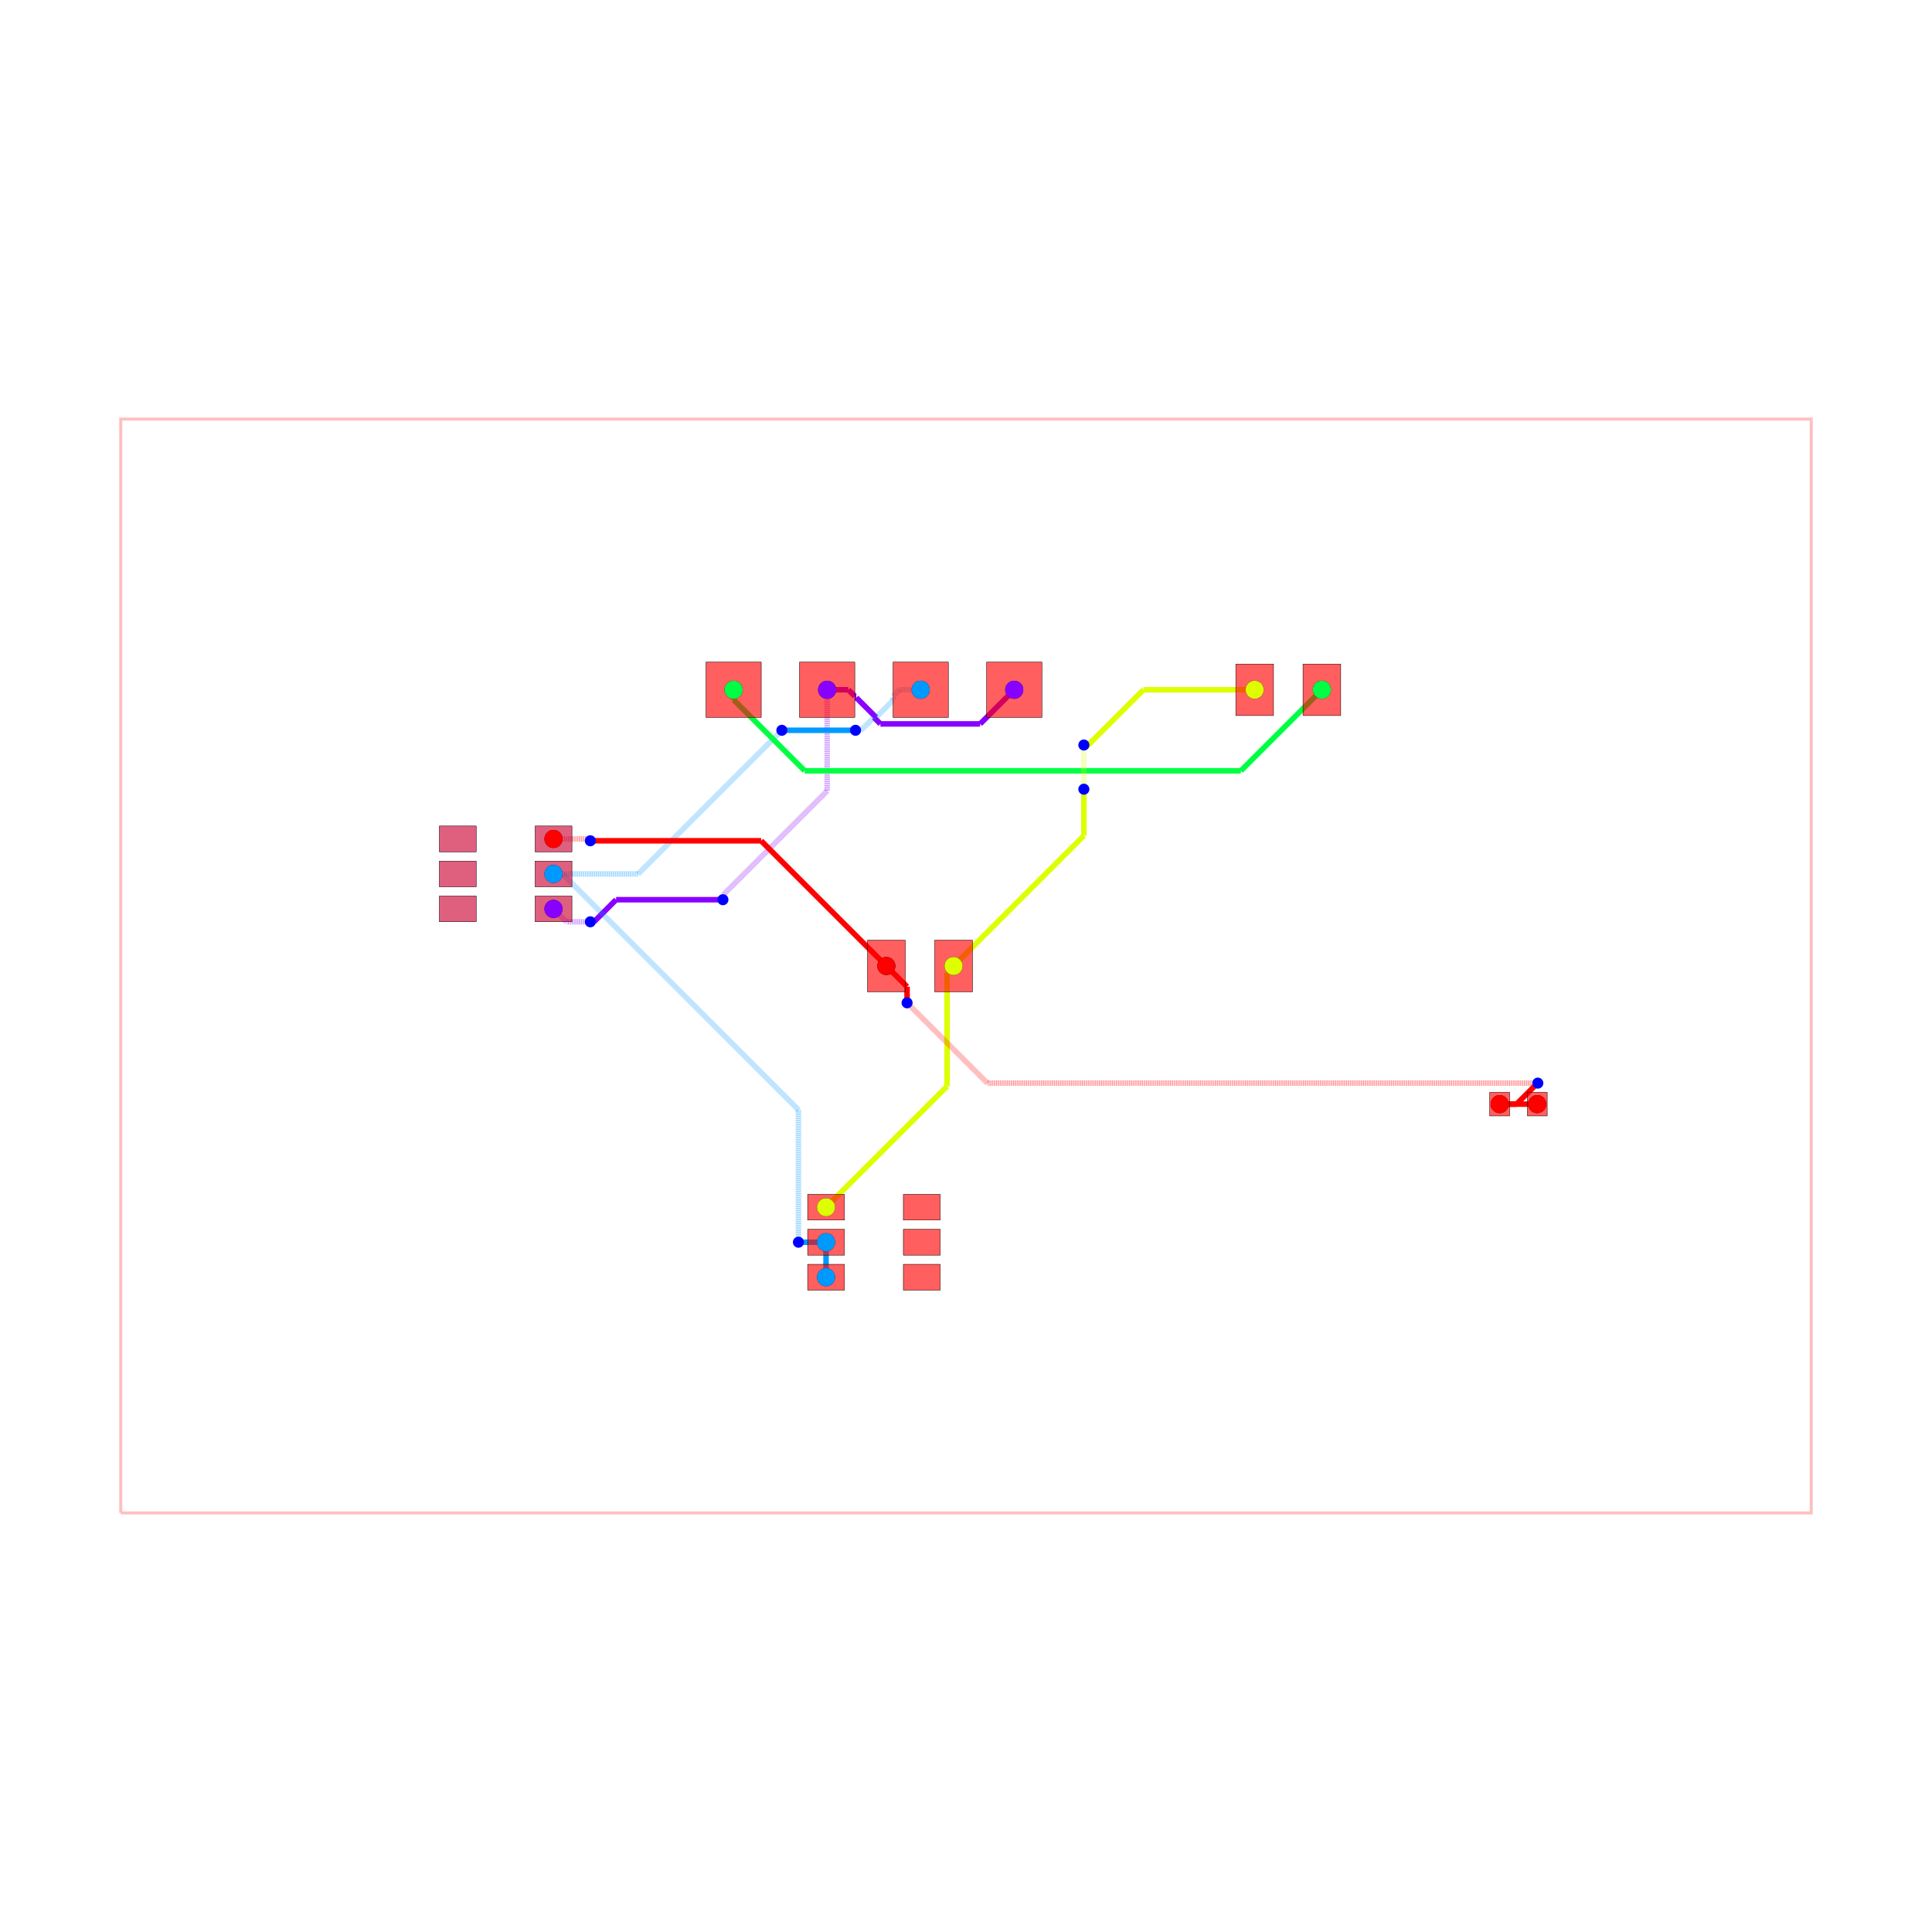
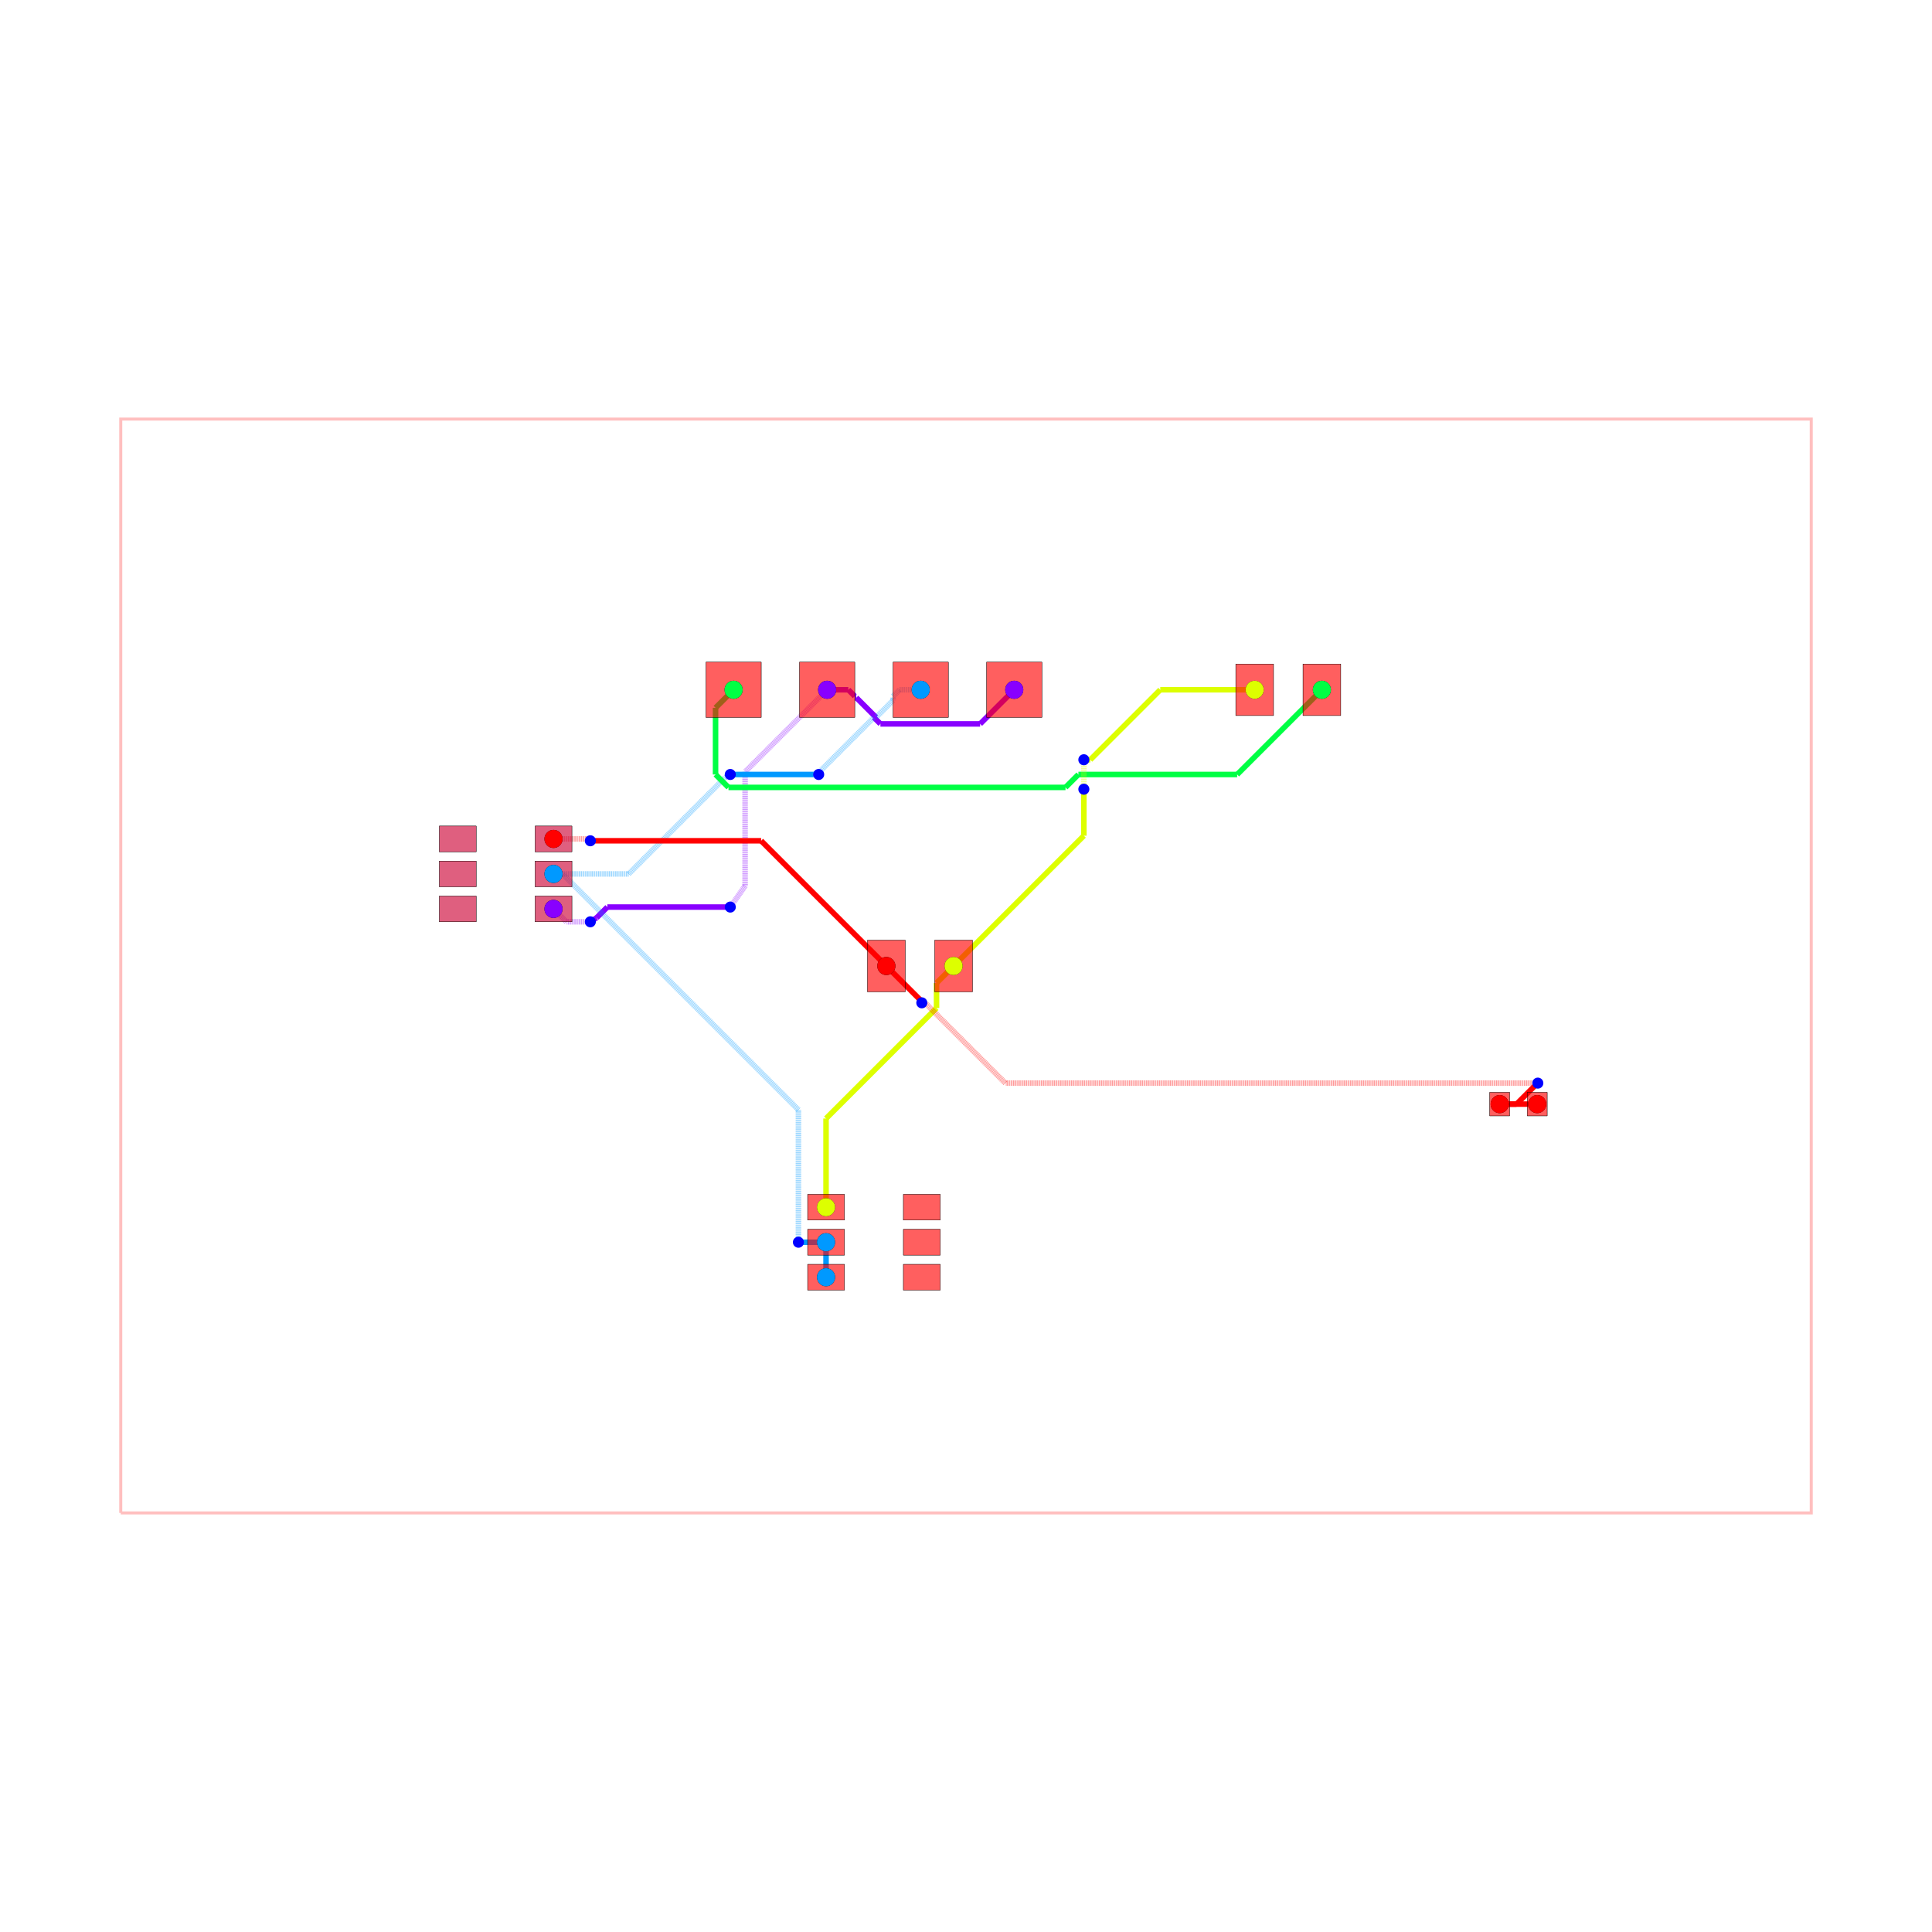
<svg xmlns="http://www.w3.org/2000/svg" width="640" height="640" viewBox="0 0 640 640">
  <rect width="100%" height="100%" fill="white" />
  <g>
    <polyline data-points="-22.95,-14.85 22.95,-14.85 22.95,14.85 -22.95,14.85 -22.95,-14.85" data-type="line" data-label="" points="40,501.176 600,501.176 600,138.824 40,138.824 40,501.176" fill="none" stroke="rgba(255,0,0,0.25)" stroke-width="1px" />
  </g>
  <g>
    <polyline data-points="-3.02,7.285714285714286 -2.977936507936507,7.285714285714286" data-type="line" data-label="" points="283.155,231.111 283.668,231.111" fill="none" stroke="hsl(272, 100%, 50%)" stroke-width="1.83" />
  </g>
  <g>
    <polyline data-points="-2.977936507936507,7.285714285714286 -2.4422222222222216,6.75" data-type="line" data-label="" points="283.668,231.111 290.204,237.647" fill="none" stroke="hsl(272, 100%, 50%)" stroke-width="1.83" />
  </g>
  <g>
-     <polyline data-points="1.31,7.5 0.3833916246548479,6.573391624654848" data-type="line" data-label="" points="335.983,228.497 324.678,239.802" fill="none" stroke="hsl(272, 100%, 50%)" stroke-width="1.83" />
-   </g>
-   <g>
-     <polyline data-points="0.3833916246548479,6.573391624654848 -2.3233916246548483,6.573391624654848" data-type="line" data-label="" points="324.678,239.802 291.654,239.802" fill="none" stroke="hsl(272, 100%, 50%)" stroke-width="1.83" />
-   </g>
-   <g>
-     <polyline data-points="-2.3233916246548483,6.573391624654848 -2.3233916246548483,6.573391624654848" data-type="line" data-label="" points="291.654,239.802 291.654,239.802" fill="none" stroke="hsl(272, 100%, 50%)" stroke-width="1.83" />
-   </g>
-   <g>
-     <polyline data-points="-2.3233916246548483,6.573391624654848 -2.5,6.75" data-type="line" data-label="" points="291.654,239.802 289.499,237.647" fill="none" stroke="hsl(272, 100%, 50%)" stroke-width="1.83" />
+     <polyline data-points="1.31,7.5 0.3833810245643865,6.573381024564386" data-type="line" data-label="" points="335.983,228.497 324.677,239.802" fill="none" stroke="hsl(272, 100%, 50%)" stroke-width="1.83" />
+   </g>
+   <g>
+     <polyline data-points="0.3833810245643865,6.573381024564386 -2.3233810245643864,6.573381024564386" data-type="line" data-label="" points="324.677,239.802 291.654,239.802" fill="none" stroke="hsl(272, 100%, 50%)" stroke-width="1.83" />
+   </g>
+   <g>
+     <polyline data-points="-2.3233810245643864,6.573381024564386 -2.3233810245643864,6.573381024564386" data-type="line" data-label="" points="291.654,239.802 291.654,239.802" fill="none" stroke="hsl(272, 100%, 50%)" stroke-width="1.83" />
+   </g>
+   <g>
+     <polyline data-points="-2.3233810245643864,6.573381024564386 -2.5,6.75" data-type="line" data-label="" points="291.654,239.802 289.499,237.647" fill="none" stroke="hsl(272, 100%, 50%)" stroke-width="1.83" />
  </g>
  <g>
    <polyline data-points="-3.77,7.5 -3.1949999999999994,7.5" data-type="line" data-label="" points="274.004,228.497 281.02,228.497" fill="none" stroke="hsl(272, 100%, 50%)" stroke-width="1.83" />
  </g>
  <g>
    <polyline data-points="-3.1949999999999994,7.5 -3.0199999999999996,7.325" data-type="line" data-label="" points="281.02,228.497 283.155,230.632" fill="none" stroke="hsl(272, 100%, 50%)" stroke-width="1.83" />
  </g>
  <g>
-     <polyline data-points="-3.77,7.5 -3.77,4.752400136450175" data-type="line" data-label="" points="274.004,228.497 274.004,262.019" fill="none" stroke="rgba(136,0,255,0.5)" stroke-width="1.83" stroke-dasharray="0.2 0.2" />
-   </g>
-   <g>
-     <polyline data-points="-3.77,4.752400136450175 -6.6,1.9224001364501755" data-type="line" data-label="" points="274.004,262.019 239.477,296.546" fill="none" stroke="rgba(136,0,255,0.5)" stroke-width="1.83" stroke-dasharray="0.2 0.2" />
-   </g>
-   <g>
-     <polyline data-points="-6.6,1.9224001364501755 -6.6,1.8000000000000003" data-type="line" data-label="" points="239.477,296.546 239.477,298.039" fill="none" stroke="rgba(136,0,255,0.5)" stroke-width="1.83" stroke-dasharray="0.2 0.2" />
-   </g>
-   <g>
-     <polyline data-points="-6.6,1.8000000000000003 -9.50032885098181,1.8000000000000003" data-type="line" data-label="" points="239.477,298.039 204.092,298.039" fill="none" stroke="hsl(272, 100%, 50%)" stroke-width="1.83" />
-   </g>
-   <g>
-     <polyline data-points="-9.50032885098181,1.8000000000000003 -10.100328850981809,1.2000000000000002" data-type="line" data-label="" points="204.092,298.039 196.772,305.359" fill="none" stroke="hsl(272, 100%, 50%)" stroke-width="1.83" />
-   </g>
-   <g>
-     <polyline data-points="-10.100328850981809,1.2000000000000002 -10.200000000000001,1.2000000000000002" data-type="line" data-label="" points="196.772,305.359 195.556,305.359" fill="none" stroke="hsl(272, 100%, 50%)" stroke-width="1.83" />
+     <polyline data-points="-3.77,7.5 -5.998025029681324,5.271974970318675" data-type="line" data-label="" points="274.004,228.497 246.821,255.68" fill="none" stroke="rgba(136,0,255,0.5)" stroke-width="1.83" stroke-dasharray="0.2 0.2" />
+   </g>
+   <g>
+     <polyline data-points="-5.998025029681324,5.271974970318675 -5.998025029681324,2.1731788813905224" data-type="line" data-label="" points="246.821,255.68 246.821,293.486" fill="none" stroke="rgba(136,0,255,0.5)" stroke-width="1.83" stroke-dasharray="0.2 0.2" />
+   </g>
+   <g>
+     <polyline data-points="-5.998025029681324,2.1731788813905224 -6.4,1.6" data-type="line" data-label="" points="246.821,293.486 241.917,300.479" fill="none" stroke="rgba(136,0,255,0.5)" stroke-width="1.83" stroke-dasharray="0.2 0.2" />
+   </g>
+   <g>
+     <polyline data-points="-6.4,1.6 -9.738266624016152,1.6" data-type="line" data-label="" points="241.917,300.479 201.189,300.479" fill="none" stroke="hsl(272, 100%, 50%)" stroke-width="1.83" />
+   </g>
+   <g>
+     <polyline data-points="-9.738266624016152,1.6 -10.028622525049936,1.3096440989662153" data-type="line" data-label="" points="201.189,300.479 197.646,304.022" fill="none" stroke="hsl(272, 100%, 50%)" stroke-width="1.83" />
+   </g>
+   <g>
+     <polyline data-points="-10.028622525049936,1.3096440989662153 -10.200000000000001,1.2000000000000002" data-type="line" data-label="" points="197.646,304.022 195.556,305.359" fill="none" stroke="hsl(272, 100%, 50%)" stroke-width="1.83" />
  </g>
  <g>
    <polyline data-points="-10.200000000000001,1.2000000000000002 -10.85,1.2000000000000002" data-type="line" data-label="" points="195.556,305.359 187.625,305.359" fill="none" stroke="rgba(136,0,255,0.5)" stroke-width="1.83" stroke-dasharray="0.2 0.2" />
  </g>
  <g>
    <polyline data-points="-10.85,1.2000000000000002 -11.2,1.55" data-type="line" data-label="" points="187.625,305.359 183.355,301.089" fill="none" stroke="rgba(136,0,255,0.5)" stroke-width="1.83" stroke-dasharray="0.2 0.2" />
  </g>
  <g>
    <polyline data-points="-3.8,-8.45 -3.8,-7.5" data-type="line" data-label="" points="273.638,423.094 273.638,411.503" fill="none" stroke="hsl(204, 100%, 50%)" stroke-width="1.83" />
  </g>
  <g>
    <polyline data-points="-3.8,-7.5 -3.8,-7.5" data-type="line" data-label="" points="273.638,411.503 273.638,411.503" fill="none" stroke="hsl(204, 100%, 50%)" stroke-width="1.83" />
  </g>
  <g>
    <polyline data-points="-1.9799999999999995,7.285714285714286 -1.9799999999999995,7.212222222222222" data-type="line" data-label="" points="295.843,231.111 295.843,232.008" fill="none" stroke="rgba(0,153,255,0.5)" stroke-width="1.83" stroke-dasharray="0.2 0.2" />
  </g>
  <g>
    <polyline data-points="-1.9799999999999995,7.212222222222222 -2.4422222222222216,6.75" data-type="line" data-label="" points="295.843,232.008 290.204,237.647" fill="none" stroke="rgba(0,153,255,0.5)" stroke-width="1.83" stroke-dasharray="0.2 0.2" />
  </g>
  <g>
-     <polyline data-points="-11.2,2.5 -8.899999999999999,2.5" data-type="line" data-label="" points="183.355,289.499 211.416,289.499" fill="none" stroke="rgba(0,153,255,0.5)" stroke-width="1.83" stroke-dasharray="0.2 0.2" />
-   </g>
-   <g>
-     <polyline data-points="-8.899999999999999,2.5 -5.046440910665076,6.353559089334923" data-type="line" data-label="" points="211.416,289.499 258.431,242.484" fill="none" stroke="rgba(0,153,255,0.5)" stroke-width="1.83" stroke-dasharray="0.2 0.2" />
-   </g>
-   <g>
-     <polyline data-points="-5.046440910665076,6.353559089334923 -4.999999999999998,6.400000000000001" data-type="line" data-label="" points="258.431,242.484 258.998,241.917" fill="none" stroke="rgba(0,153,255,0.5)" stroke-width="1.83" stroke-dasharray="0.2 0.2" />
-   </g>
-   <g>
-     <polyline data-points="-4.999999999999998,6.400000000000001 -3.1020428749129305,6.400000000000001" data-type="line" data-label="" points="258.998,241.917 282.154,241.917" fill="none" stroke="hsl(204, 100%, 50%)" stroke-width="1.83" />
-   </g>
-   <g>
-     <polyline data-points="-3.1020428749129305,6.400000000000001 -3.1020428749129305,6.400000000000001" data-type="line" data-label="" points="282.154,241.917 282.154,241.917" fill="none" stroke="hsl(204, 100%, 50%)" stroke-width="1.83" />
-   </g>
-   <g>
-     <polyline data-points="-3.1020428749129305,6.400000000000001 -2.999999999999998,6.400000000000001" data-type="line" data-label="" points="282.154,241.917 283.399,241.917" fill="none" stroke="hsl(204, 100%, 50%)" stroke-width="1.83" />
-   </g>
-   <g>
-     <polyline data-points="-2.999999999999998,6.400000000000001 -2.8499999999999988,6.400000000000001" data-type="line" data-label="" points="283.399,241.917 285.229,241.917" fill="none" stroke="rgba(0,153,255,0.5)" stroke-width="1.83" stroke-dasharray="0.2 0.2" />
-   </g>
-   <g>
-     <polyline data-points="-2.8499999999999988,6.400000000000001 -2.5,6.75" data-type="line" data-label="" points="285.229,241.917 289.499,237.647" fill="none" stroke="rgba(0,153,255,0.5)" stroke-width="1.83" stroke-dasharray="0.2 0.2" />
+     <polyline data-points="-11.2,2.5 -9.157800676607007,2.5" data-type="line" data-label="" points="183.355,289.499 208.271,289.499" fill="none" stroke="rgba(0,153,255,0.5)" stroke-width="1.83" stroke-dasharray="0.2 0.2" />
+   </g>
+   <g>
+     <polyline data-points="-9.157800676607007,2.5 -6.5360583360674385,5.121742340539568" data-type="line" data-label="" points="208.271,289.499 240.257,257.513" fill="none" stroke="rgba(0,153,255,0.5)" stroke-width="1.83" stroke-dasharray="0.2 0.2" />
+   </g>
+   <g>
+     <polyline data-points="-6.5360583360674385,5.121742340539568 -6.4,5.2" data-type="line" data-label="" points="240.257,257.513 241.917,256.558" fill="none" stroke="rgba(0,153,255,0.5)" stroke-width="1.83" stroke-dasharray="0.2 0.2" />
+   </g>
+   <g>
+     <polyline data-points="-6.4,5.2 -4.150920099636313,5.2" data-type="line" data-label="" points="241.917,256.558 269.357,256.558" fill="none" stroke="hsl(204, 100%, 50%)" stroke-width="1.83" />
+   </g>
+   <g>
+     <polyline data-points="-4.150920099636313,5.2 -4.150920099636313,5.2" data-type="line" data-label="" points="269.357,256.558 269.357,256.558" fill="none" stroke="hsl(204, 100%, 50%)" stroke-width="1.83" />
+   </g>
+   <g>
+     <polyline data-points="-4.150920099636313,5.2 -4.000000000000001,5.2" data-type="line" data-label="" points="269.357,256.558 271.198,256.558" fill="none" stroke="hsl(204, 100%, 50%)" stroke-width="1.83" />
+   </g>
+   <g>
+     <polyline data-points="-4.000000000000001,5.2 -4.000000000000001,5.249999999999999" data-type="line" data-label="" points="271.198,256.558 271.198,255.948" fill="none" stroke="rgba(0,153,255,0.5)" stroke-width="1.83" stroke-dasharray="0.2 0.2" />
+   </g>
+   <g>
+     <polyline data-points="-4.000000000000001,5.249999999999999 -2.5,6.75" data-type="line" data-label="" points="271.198,255.948 289.499,237.647" fill="none" stroke="rgba(0,153,255,0.5)" stroke-width="1.83" stroke-dasharray="0.2 0.2" />
  </g>
  <g>
    <polyline data-points="-1.23,7.5 -1.8050000000000002,7.5" data-type="line" data-label="" points="304.993,228.497 297.978,228.497" fill="none" stroke="rgba(0,153,255,0.5)" stroke-width="1.83" stroke-dasharray="0.2 0.2" />
  </g>
  <g>
    <polyline data-points="-1.8050000000000002,7.5 -1.98,7.325" data-type="line" data-label="" points="297.978,228.497 295.843,230.632" fill="none" stroke="rgba(0,153,255,0.5)" stroke-width="1.83" stroke-dasharray="0.2 0.2" />
  </g>
  <g>
    <polyline data-points="-3.8,-7.5 -4.549900039984006,-7.5" data-type="line" data-label="" points="273.638,411.503 264.489,411.503" fill="none" stroke="hsl(204, 100%, 50%)" stroke-width="1.83" />
  </g>
  <g>
    <polyline data-points="-4.549900039984006,-7.5 -4.549900039984006,-7.5" data-type="line" data-label="" points="264.489,411.503 264.489,411.503" fill="none" stroke="hsl(204, 100%, 50%)" stroke-width="1.83" />
  </g>
  <g>
    <polyline data-points="-4.549900039984006,-7.5 -4.550000000000001,-7.5" data-type="line" data-label="" points="264.489,411.503 264.488,411.503" fill="none" stroke="hsl(204, 100%, 50%)" stroke-width="1.83" />
  </g>
  <g>
    <polyline data-points="-4.550000000000001,-7.5 -4.550000000000001,-3.9047207314649155" data-type="line" data-label="" points="264.488,411.503 264.488,367.639" fill="none" stroke="rgba(0,153,255,0.5)" stroke-width="1.83" stroke-dasharray="0.2 0.2" />
  </g>
  <g>
    <polyline data-points="-4.550000000000001,-3.9047207314649155 -10.952302042565918,2.497581311101002" data-type="line" data-label="" points="264.488,367.639 186.377,289.528" fill="none" stroke="rgba(0,153,255,0.5)" stroke-width="1.83" stroke-dasharray="0.2 0.2" />
  </g>
  <g>
    <polyline data-points="-10.952302042565918,2.497581311101002 -11.197581311101,2.497581311101002" data-type="line" data-label="" points="186.377,289.528 183.385,289.528" fill="none" stroke="rgba(0,153,255,0.5)" stroke-width="1.83" stroke-dasharray="0.2 0.2" />
  </g>
  <g>
    <polyline data-points="-11.197581311101,2.497581311101002 -11.2,2.5" data-type="line" data-label="" points="183.385,289.528 183.355,289.499" fill="none" stroke="rgba(0,153,255,0.5)" stroke-width="1.83" stroke-dasharray="0.2 0.2" />
  </g>
  <g>
-     <polyline data-points="-6.3100000000000005,7.5 -6.3100000000000005,7.2303135171906945" data-type="line" data-label="" points="243.015,228.497 243.015,231.787" fill="none" stroke="hsl(136, 100%, 50%)" stroke-width="1.83" />
-   </g>
-   <g>
-     <polyline data-points="-6.3100000000000005,7.2303135171906945 -4.379444033604424,5.299757550795118" data-type="line" data-label="" points="243.015,231.787 266.569,255.341" fill="none" stroke="hsl(136, 100%, 50%)" stroke-width="1.83" />
-   </g>
-   <g>
-     <polyline data-points="-4.379444033604424,5.299757550795118 7.462257550795117,5.299757550795118" data-type="line" data-label="" points="266.569,255.341 411.043,255.341" fill="none" stroke="hsl(136, 100%, 50%)" stroke-width="1.83" />
-   </g>
-   <g>
-     <polyline data-points="7.462257550795117,5.299757550795118 9.6625,7.5" data-type="line" data-label="" points="411.043,255.341 437.887,228.497" fill="none" stroke="hsl(136, 100%, 50%)" stroke-width="1.83" />
-   </g>
-   <g>
-     <polyline data-points="-3.8,-6.55 -0.5140784150682487,-3.2640784150682487" data-type="line" data-label="" points="273.638,399.913 313.728,359.823" fill="none" stroke="hsl(68, 100%, 50%)" stroke-width="1.83" />
-   </g>
-   <g>
-     <polyline data-points="-0.5140784150682487,-3.2640784150682487 -0.5140784150682485,-0.17657841506824845" data-type="line" data-label="" points="313.728,359.823 313.728,322.154" fill="none" stroke="hsl(68, 100%, 50%)" stroke-width="1.83" />
-   </g>
-   <g>
-     <polyline data-points="-0.5140784150682485,-0.17657841506824845 -0.5140784150682485,-0.17657841506824845" data-type="line" data-label="" points="313.728,322.154 313.728,322.154" fill="none" stroke="hsl(68, 100%, 50%)" stroke-width="1.83" />
-   </g>
-   <g>
-     <polyline data-points="-0.5140784150682485,-0.17657841506824845 -0.3375,0" data-type="line" data-label="" points="313.728,322.154 315.882,320" fill="none" stroke="hsl(68, 100%, 50%)" stroke-width="1.83" />
-   </g>
-   <g>
-     <polyline data-points="7.8375,7.5 4.817933266212636,7.5" data-type="line" data-label="" points="415.621,228.497 378.781,228.497" fill="none" stroke="hsl(68, 100%, 50%)" stroke-width="1.83" />
-   </g>
-   <g>
-     <polyline data-points="4.817933266212636,7.5 3.258966633106317,5.941033366893681" data-type="line" data-label="" points="378.781,228.497 359.761,247.517" fill="none" stroke="hsl(68, 100%, 50%)" stroke-width="1.83" />
-   </g>
-   <g>
-     <polyline data-points="3.258966633106317,5.941033366893681 3.199999999999998,6" data-type="line" data-label="" points="359.761,247.517 359.041,246.797" fill="none" stroke="hsl(68, 100%, 50%)" stroke-width="1.83" />
-   </g>
-   <g>
-     <polyline data-points="3.199999999999998,6 3.199999999999998,5.000908180499106" data-type="line" data-label="" points="359.041,246.797 359.041,258.987" fill="none" stroke="rgba(221,255,0,0.5)" stroke-width="1.83" stroke-dasharray="0.2 0.2" />
-   </g>
-   <g>
-     <polyline data-points="3.199999999999998,5.000908180499106 3.199999999999998,5.000908180499106" data-type="line" data-label="" points="359.041,258.987 359.041,258.987" fill="none" stroke="rgba(221,255,0,0.5)" stroke-width="1.83" stroke-dasharray="0.2 0.2" />
-   </g>
-   <g>
-     <polyline data-points="3.199999999999998,5.000908180499106 3.199999999999998,4.799999999999999" data-type="line" data-label="" points="359.041,258.987 359.041,261.438" fill="none" stroke="rgba(221,255,0,0.5)" stroke-width="1.83" stroke-dasharray="0.2 0.2" />
+     <polyline data-points="-6.3100000000000005,7.5 -6.799999999999999,7.010000000000002" data-type="line" data-label="" points="243.015,228.497 237.037,234.475" fill="none" stroke="hsl(136, 100%, 50%)" stroke-width="1.83" />
+   </g>
+   <g>
+     <polyline data-points="-6.799999999999999,7.010000000000002 -6.799999999999999,5.203259775771527" data-type="line" data-label="" points="237.037,234.475 237.037,256.518" fill="none" stroke="hsl(136, 100%, 50%)" stroke-width="1.83" />
+   </g>
+   <g>
+     <polyline data-points="-6.799999999999999,5.203259775771527 -6.799999999999999,5.2" data-type="line" data-label="" points="237.037,256.518 237.037,256.558" fill="none" stroke="hsl(136, 100%, 50%)" stroke-width="1.83" />
+   </g>
+   <g>
+     <polyline data-points="-6.799999999999999,5.2 -6.799999999999999,5.2" data-type="line" data-label="" points="237.037,256.558 237.037,256.558" fill="none" stroke="hsl(136, 100%, 50%)" stroke-width="1.83" />
+   </g>
+   <g>
+     <polyline data-points="-6.799999999999999,5.2 -6.449091259431736,4.849091259431737" data-type="line" data-label="" points="237.037,256.558 241.318,260.839" fill="none" stroke="hsl(136, 100%, 50%)" stroke-width="1.83" />
+   </g>
+   <g>
+     <polyline data-points="-6.449091259431736,4.849091259431737 2.7016251344644338,4.849091259431737" data-type="line" data-label="" points="241.318,260.839 352.961,260.839" fill="none" stroke="hsl(136, 100%, 50%)" stroke-width="1.83" />
+   </g>
+   <g>
+     <polyline data-points="2.7016251344644338,4.849091259431737 3.052533875032697,5.2" data-type="line" data-label="" points="352.961,260.839 357.242,256.558" fill="none" stroke="hsl(136, 100%, 50%)" stroke-width="1.83" />
+   </g>
+   <g>
+     <polyline data-points="3.052533875032697,5.2 7.3625,5.2" data-type="line" data-label="" points="357.242,256.558 409.826,256.558" fill="none" stroke="hsl(136, 100%, 50%)" stroke-width="1.83" />
+   </g>
+   <g>
+     <polyline data-points="7.3625,5.2 9.6625,7.5" data-type="line" data-label="" points="409.826,256.558 437.887,228.497" fill="none" stroke="hsl(136, 100%, 50%)" stroke-width="1.83" />
+   </g>
+   <g>
+     <polyline data-points="-3.8,-6.55 -3.8,-4.14065606066815" data-type="line" data-label="" points="273.638,399.913 273.638,370.518" fill="none" stroke="hsl(68, 100%, 50%)" stroke-width="1.83" />
+   </g>
+   <g>
+     <polyline data-points="-3.8,-4.14065606066815 -0.8000000000000006,-1.1406560606681515" data-type="line" data-label="" points="273.638,370.518 310.24,333.917" fill="none" stroke="hsl(68, 100%, 50%)" stroke-width="1.83" />
+   </g>
+   <g>
+     <polyline data-points="-0.8000000000000006,-1.1406560606681515 -0.8000000000000006,-0.4625000000000006" data-type="line" data-label="" points="310.24,333.917 310.24,325.643" fill="none" stroke="hsl(68, 100%, 50%)" stroke-width="1.83" />
+   </g>
+   <g>
+     <polyline data-points="-0.8000000000000006,-0.4625000000000006 -0.3375,0" data-type="line" data-label="" points="310.24,325.643 315.882,320" fill="none" stroke="hsl(68, 100%, 50%)" stroke-width="1.83" />
+   </g>
+   <g>
+     <polyline data-points="7.8375,7.5 5.274640204464449,7.5" data-type="line" data-label="" points="415.621,228.497 384.353,228.497" fill="none" stroke="hsl(68, 100%, 50%)" stroke-width="1.83" />
+   </g>
+   <g>
+     <polyline data-points="5.274640204464449,7.5 3.374640204464448,5.6" data-type="line" data-label="" points="384.353,228.497 361.172,251.678" fill="none" stroke="hsl(68, 100%, 50%)" stroke-width="1.83" />
+   </g>
+   <g>
+     <polyline data-points="3.374640204464448,5.6 3.199999999999998,5.6" data-type="line" data-label="" points="361.172,251.678 359.041,251.678" fill="none" stroke="hsl(68, 100%, 50%)" stroke-width="1.83" />
+   </g>
+   <g>
+     <polyline data-points="3.199999999999998,5.6 3.199999999999998,4.850920288399085" data-type="line" data-label="" points="359.041,251.678 359.041,260.817" fill="none" stroke="rgba(221,255,0,0.5)" stroke-width="1.83" stroke-dasharray="0.2 0.2" />
+   </g>
+   <g>
+     <polyline data-points="3.199999999999998,4.850920288399085 3.199999999999998,4.850920288399085" data-type="line" data-label="" points="359.041,260.817 359.041,260.817" fill="none" stroke="rgba(221,255,0,0.5)" stroke-width="1.83" stroke-dasharray="0.2 0.2" />
+   </g>
+   <g>
+     <polyline data-points="3.199999999999998,4.850920288399085 3.199999999999998,4.799999999999999" data-type="line" data-label="" points="359.041,260.817 359.041,261.438" fill="none" stroke="rgba(221,255,0,0.5)" stroke-width="1.83" stroke-dasharray="0.2 0.2" />
  </g>
  <g>
    <polyline data-points="3.199999999999998,4.799999999999999 3.199999999999998,3.537499999999998" data-type="line" data-label="" points="359.041,261.438 359.041,276.841" fill="none" stroke="hsl(68, 100%, 50%)" stroke-width="1.83" />
  </g>
  <g>
    <polyline data-points="3.199999999999998,3.537499999999998 -0.3375,0" data-type="line" data-label="" points="359.041,276.841 315.882,320" fill="none" stroke="hsl(68, 100%, 50%)" stroke-width="1.83" />
  </g>
  <g>
    <polyline data-points="15.51,-3.75 14.49,-3.75" data-type="line" data-label="" points="509.229,365.752 496.784,365.752" fill="none" stroke="hsl(0, 100%, 50%)" stroke-width="1.83" />
  </g>
  <g>
    <polyline data-points="14.49,-3.75 14.49,-3.75" data-type="line" data-label="" points="496.784,365.752 496.784,365.752" fill="none" stroke="hsl(0, 100%, 50%)" stroke-width="1.83" />
  </g>
  <g>
    <polyline data-points="-11.2,3.45 -10.262097350199888,3.45" data-type="line" data-label="" points="183.355,277.908 194.798,277.908" fill="none" stroke="rgba(255,0,0,0.5)" stroke-width="1.83" stroke-dasharray="0.2 0.2" />
  </g>
  <g>
    <polyline data-points="-10.262097350199888,3.45 -10.218249902435135,3.4061525522352474" data-type="line" data-label="" points="194.798,277.908 195.333,278.443" fill="none" stroke="rgba(255,0,0,0.5)" stroke-width="1.83" stroke-dasharray="0.2 0.2" />
  </g>
  <g>
    <polyline data-points="-10.218249902435135,3.4061525522352474 -10.200000000000001,3.4000000000000004" data-type="line" data-label="" points="195.333,278.443 195.556,278.519" fill="none" stroke="rgba(255,0,0,0.5)" stroke-width="1.83" stroke-dasharray="0.2 0.2" />
  </g>
  <g>
    <polyline data-points="-10.200000000000001,3.4000000000000004 -5.5625,3.4000000000000004" data-type="line" data-label="" points="195.556,278.519 252.135,278.519" fill="none" stroke="hsl(0, 100%, 50%)" stroke-width="1.83" />
  </g>
  <g>
    <polyline data-points="-5.5625,3.4000000000000004 -2.1625,0" data-type="line" data-label="" points="252.135,278.519 293.617,320" fill="none" stroke="hsl(0, 100%, 50%)" stroke-width="1.83" />
  </g>
  <g>
    <polyline data-points="14.49,-3.75 14.947669270277201,-3.75" data-type="line" data-label="" points="496.784,365.752 502.368,365.752" fill="none" stroke="hsl(0, 100%, 50%)" stroke-width="1.83" />
  </g>
  <g>
    <polyline data-points="14.947669270277201,-3.75 15.514940898346264,-3.182728371930937" data-type="line" data-label="" points="502.368,365.752 509.289,358.831" fill="none" stroke="hsl(0, 100%, 50%)" stroke-width="1.83" />
  </g>
  <g>
    <polyline data-points="15.514940898346264,-3.182728371930937 15.52625,-3.1799999999999997" data-type="line" data-label="" points="509.289,358.831 509.427,358.797" fill="none" stroke="hsl(0, 100%, 50%)" stroke-width="1.83" />
  </g>
  <g>
-     <polyline data-points="15.52625,-3.1799999999999997 0.5799999999999985,-3.1799999999999997" data-type="line" data-label="" points="509.427,358.797 327.076,358.797" fill="none" stroke="rgba(255,0,0,0.5)" stroke-width="1.83" stroke-dasharray="0.2 0.2" />
-   </g>
-   <g>
-     <polyline data-points="0.5799999999999985,-3.1799999999999997 -1.5897073000852824,-1.0102926999147186" data-type="line" data-label="" points="327.076,358.797 300.605,332.326" fill="none" stroke="rgba(255,0,0,0.5)" stroke-width="1.83" stroke-dasharray="0.2 0.2" />
-   </g>
-   <g>
-     <polyline data-points="-1.5897073000852824,-1.0102926999147186 -1.6,-1.0000000000000009" data-type="line" data-label="" points="300.605,332.326 300.479,332.2" fill="none" stroke="rgba(255,0,0,0.5)" stroke-width="1.83" stroke-dasharray="0.2 0.2" />
-   </g>
-   <g>
-     <polyline data-points="-1.6,-1.0000000000000009 -1.6,-0.5625" data-type="line" data-label="" points="300.479,332.2 300.479,326.863" fill="none" stroke="hsl(0, 100%, 50%)" stroke-width="1.83" />
-   </g>
-   <g>
-     <polyline data-points="-1.6,-0.5625 -2.1625,0" data-type="line" data-label="" points="300.479,326.863 293.617,320" fill="none" stroke="hsl(0, 100%, 50%)" stroke-width="1.83" />
+     <polyline data-points="15.52625,-3.1799999999999997 1.0678718438390962,-3.1799999999999997" data-type="line" data-label="" points="509.427,358.797 333.029,358.797" fill="none" stroke="rgba(255,0,0,0.5)" stroke-width="1.83" stroke-dasharray="0.2 0.2" />
+   </g>
+   <g>
+     <polyline data-points="1.0678718438390962,-3.1799999999999997 -1.104741783598385,-1.0073863725625185" data-type="line" data-label="" points="333.029,358.797 306.522,332.291" fill="none" stroke="rgba(255,0,0,0.5)" stroke-width="1.83" stroke-dasharray="0.2 0.2" />
+   </g>
+   <g>
+     <polyline data-points="-1.104741783598385,-1.0073863725625185 -1.2,-1.0000000000000009" data-type="line" data-label="" points="306.522,332.291 305.359,332.2" fill="none" stroke="rgba(255,0,0,0.5)" stroke-width="1.83" stroke-dasharray="0.2 0.2" />
+   </g>
+   <g>
+     <polyline data-points="-1.2,-1.0000000000000009 -1.2,-0.9625000000000001" data-type="line" data-label="" points="305.359,332.2 305.359,331.743" fill="none" stroke="hsl(0, 100%, 50%)" stroke-width="1.83" />
+   </g>
+   <g>
+     <polyline data-points="-1.2,-0.9625000000000001 -2.1625,0" data-type="line" data-label="" points="305.359,331.743 293.617,320" fill="none" stroke="hsl(0, 100%, 50%)" stroke-width="1.83" />
  </g>
  <g>
    <rect data-type="rect" data-label="top" data-x="-2.1625" data-y="0" x="287.364" y="311.46" width="12.505" height="17.081" fill="rgba(255,0,0,0.25)" stroke="black" stroke-width="0.082" />
  </g>
  <g>
    <rect data-type="rect" data-label="top" data-x="-0.3375" data-y="0" x="309.63" y="311.46" width="12.505" height="17.081" fill="rgba(255,0,0,0.25)" stroke="black" stroke-width="0.082" />
  </g>
  <g>
    <rect data-type="rect" data-label="top" data-x="14.49" data-y="-3.75" x="493.49" y="361.847" width="6.588" height="7.808" fill="rgba(255,0,0,0.25)" stroke="black" stroke-width="0.082" />
  </g>
  <g>
    <rect data-type="rect" data-label="top" data-x="15.51" data-y="-3.75" x="505.935" y="361.847" width="6.588" height="7.808" fill="rgba(255,0,0,0.25)" stroke="black" stroke-width="0.082" />
  </g>
  <g>
    <rect data-type="rect" data-label="top" data-x="7.8375" data-y="7.5" x="409.368" y="219.956" width="12.505" height="17.081" fill="rgba(255,0,0,0.25)" stroke="black" stroke-width="0.082" />
  </g>
  <g>
    <rect data-type="rect" data-label="top" data-x="9.6625" data-y="7.5" x="431.634" y="219.956" width="12.505" height="17.081" fill="rgba(255,0,0,0.25)" stroke="black" stroke-width="0.082" />
  </g>
  <g>
    <rect data-type="rect" data-label="bottom" data-x="-11.2" data-y="3.45" x="177.255" y="273.638" width="12.2" height="8.54" fill="rgba(0,0,255,0.25)" stroke="black" stroke-width="0.082" />
  </g>
  <g>
    <rect data-type="rect" data-label="bottom" data-x="-11.2" data-y="2.5" x="177.255" y="285.229" width="12.2" height="8.54" fill="rgba(0,0,255,0.25)" stroke="black" stroke-width="0.082" />
  </g>
  <g>
    <rect data-type="rect" data-label="bottom" data-x="-11.2" data-y="1.55" x="177.255" y="296.819" width="12.2" height="8.54" fill="rgba(0,0,255,0.25)" stroke="black" stroke-width="0.082" />
  </g>
  <g>
    <rect data-type="rect" data-label="bottom" data-x="-13.8" data-y="1.55" x="145.534" y="296.819" width="12.2" height="8.54" fill="rgba(0,0,255,0.25)" stroke="black" stroke-width="0.082" />
  </g>
  <g>
    <rect data-type="rect" data-label="bottom" data-x="-13.8" data-y="2.5" x="145.534" y="285.229" width="12.2" height="8.54" fill="rgba(0,0,255,0.25)" stroke="black" stroke-width="0.082" />
  </g>
  <g>
    <rect data-type="rect" data-label="bottom" data-x="-13.8" data-y="3.45" x="145.534" y="273.638" width="12.2" height="8.54" fill="rgba(0,0,255,0.25)" stroke="black" stroke-width="0.082" />
  </g>
  <g>
    <rect data-type="rect" data-label="top" data-x="-3.8" data-y="-6.55" x="267.538" y="395.643" width="12.2" height="8.54" fill="rgba(255,0,0,0.25)" stroke="black" stroke-width="0.082" />
  </g>
  <g>
    <rect data-type="rect" data-label="top" data-x="-3.8" data-y="-7.5" x="267.538" y="407.233" width="12.2" height="8.54" fill="rgba(255,0,0,0.25)" stroke="black" stroke-width="0.082" />
  </g>
  <g>
    <rect data-type="rect" data-label="top" data-x="-3.8" data-y="-8.45" x="267.538" y="418.824" width="12.2" height="8.54" fill="rgba(255,0,0,0.25)" stroke="black" stroke-width="0.082" />
  </g>
  <g>
    <rect data-type="rect" data-label="top" data-x="-1.2" data-y="-8.45" x="299.259" y="418.824" width="12.2" height="8.54" fill="rgba(255,0,0,0.25)" stroke="black" stroke-width="0.082" />
  </g>
  <g>
    <rect data-type="rect" data-label="top" data-x="-1.2" data-y="-7.5" x="299.259" y="407.233" width="12.2" height="8.54" fill="rgba(255,0,0,0.25)" stroke="black" stroke-width="0.082" />
  </g>
  <g>
    <rect data-type="rect" data-label="top" data-x="-1.2" data-y="-6.55" x="299.259" y="395.643" width="12.2" height="8.54" fill="rgba(255,0,0,0.25)" stroke="black" stroke-width="0.082" />
  </g>
  <g>
    <rect data-type="rect" data-label="top, inner1, inner2, bottom" data-x="1.31" data-y="7.5" x="326.832" y="219.346" width="18.301" height="18.301" fill="rgba(255,0,0,0.25)" stroke="black" stroke-width="0.082" />
  </g>
  <g>
    <rect data-type="rect" data-label="top, inner1, inner2, bottom" data-x="-1.23" data-y="7.5" x="295.843" y="219.346" width="18.301" height="18.301" fill="rgba(255,0,0,0.25)" stroke="black" stroke-width="0.082" />
  </g>
  <g>
    <rect data-type="rect" data-label="top, inner1, inner2, bottom" data-x="-3.77" data-y="7.5" x="264.854" y="219.346" width="18.301" height="18.301" fill="rgba(255,0,0,0.25)" stroke="black" stroke-width="0.082" />
  </g>
  <g>
    <rect data-type="rect" data-label="top, inner1, inner2, bottom" data-x="-6.3100000000000005" data-y="7.5" x="233.865" y="219.346" width="18.301" height="18.301" fill="rgba(255,0,0,0.25)" stroke="black" stroke-width="0.082" />
  </g>
  <g>
    <rect data-type="rect" data-label="" data-x="-2.1625" data-y="0" x="287.364" y="311.46" width="12.505" height="17.081" fill="rgba(255,0,0,0.5)" stroke="black" stroke-width="0.082" />
  </g>
  <g>
    <rect data-type="rect" data-label="" data-x="-0.3375" data-y="0" x="309.63" y="311.46" width="12.505" height="17.081" fill="rgba(255,0,0,0.5)" stroke="black" stroke-width="0.082" />
  </g>
  <g>
    <rect data-type="rect" data-label="" data-x="14.49" data-y="-3.75" x="493.49" y="361.847" width="6.588" height="7.808" fill="rgba(255,0,0,0.5)" stroke="black" stroke-width="0.082" />
  </g>
  <g>
    <rect data-type="rect" data-label="" data-x="15.51" data-y="-3.75" x="505.935" y="361.847" width="6.588" height="7.808" fill="rgba(255,0,0,0.5)" stroke="black" stroke-width="0.082" />
  </g>
  <g>
    <rect data-type="rect" data-label="" data-x="7.8375" data-y="7.5" x="409.368" y="219.956" width="12.505" height="17.081" fill="rgba(255,0,0,0.5)" stroke="black" stroke-width="0.082" />
  </g>
  <g>
    <rect data-type="rect" data-label="" data-x="9.6625" data-y="7.5" x="431.634" y="219.956" width="12.505" height="17.081" fill="rgba(255,0,0,0.5)" stroke="black" stroke-width="0.082" />
  </g>
  <g>
    <rect data-type="rect" data-label="" data-x="-11.2" data-y="3.45" x="177.255" y="273.638" width="12.2" height="8.54" fill="rgba(255,0,0,0.5)" stroke="black" stroke-width="0.082" />
  </g>
  <g>
    <rect data-type="rect" data-label="" data-x="-11.2" data-y="2.5" x="177.255" y="285.229" width="12.2" height="8.54" fill="rgba(255,0,0,0.5)" stroke="black" stroke-width="0.082" />
  </g>
  <g>
    <rect data-type="rect" data-label="" data-x="-11.2" data-y="1.55" x="177.255" y="296.819" width="12.2" height="8.54" fill="rgba(255,0,0,0.5)" stroke="black" stroke-width="0.082" />
  </g>
  <g>
    <rect data-type="rect" data-label="" data-x="-13.8" data-y="1.55" x="145.534" y="296.819" width="12.2" height="8.54" fill="rgba(255,0,0,0.5)" stroke="black" stroke-width="0.082" />
  </g>
  <g>
    <rect data-type="rect" data-label="" data-x="-13.8" data-y="2.5" x="145.534" y="285.229" width="12.2" height="8.54" fill="rgba(255,0,0,0.5)" stroke="black" stroke-width="0.082" />
  </g>
  <g>
    <rect data-type="rect" data-label="" data-x="-13.8" data-y="3.45" x="145.534" y="273.638" width="12.2" height="8.54" fill="rgba(255,0,0,0.5)" stroke="black" stroke-width="0.082" />
  </g>
  <g>
    <rect data-type="rect" data-label="" data-x="-3.8" data-y="-6.55" x="267.538" y="395.643" width="12.2" height="8.54" fill="rgba(255,0,0,0.5)" stroke="black" stroke-width="0.082" />
  </g>
  <g>
    <rect data-type="rect" data-label="" data-x="-3.8" data-y="-7.5" x="267.538" y="407.233" width="12.2" height="8.54" fill="rgba(255,0,0,0.5)" stroke="black" stroke-width="0.082" />
  </g>
  <g>
    <rect data-type="rect" data-label="" data-x="-3.8" data-y="-8.45" x="267.538" y="418.824" width="12.2" height="8.54" fill="rgba(255,0,0,0.5)" stroke="black" stroke-width="0.082" />
  </g>
  <g>
    <rect data-type="rect" data-label="" data-x="-1.2" data-y="-8.45" x="299.259" y="418.824" width="12.2" height="8.54" fill="rgba(255,0,0,0.5)" stroke="black" stroke-width="0.082" />
  </g>
  <g>
    <rect data-type="rect" data-label="" data-x="-1.2" data-y="-7.5" x="299.259" y="407.233" width="12.2" height="8.54" fill="rgba(255,0,0,0.5)" stroke="black" stroke-width="0.082" />
  </g>
  <g>
    <rect data-type="rect" data-label="" data-x="-1.2" data-y="-6.55" x="299.259" y="395.643" width="12.2" height="8.54" fill="rgba(255,0,0,0.5)" stroke="black" stroke-width="0.082" />
  </g>
  <g>
    <rect data-type="rect" data-label="" data-x="1.31" data-y="7.5" x="326.832" y="219.346" width="18.301" height="18.301" fill="rgba(255,0,0,0.5)" stroke="black" stroke-width="0.082" />
  </g>
  <g>
    <rect data-type="rect" data-label="" data-x="-1.23" data-y="7.5" x="295.843" y="219.346" width="18.301" height="18.301" fill="rgba(255,0,0,0.5)" stroke="black" stroke-width="0.082" />
  </g>
  <g>
    <rect data-type="rect" data-label="" data-x="-3.77" data-y="7.5" x="264.854" y="219.346" width="18.301" height="18.301" fill="rgba(255,0,0,0.5)" stroke="black" stroke-width="0.082" />
  </g>
  <g>
    <rect data-type="rect" data-label="" data-x="-6.3100000000000005" data-y="7.5" x="233.865" y="219.346" width="18.301" height="18.301" fill="rgba(255,0,0,0.5)" stroke="black" stroke-width="0.082" />
  </g>
-   <circle data-type="circle" data-label="" data-x="-6.6" data-y="1.8000000000000003" cx="239.477" cy="298.039" r="1.83" fill="blue" stroke="none" stroke-width="0.082" />
+   <circle data-type="circle" data-label="" data-x="-6.4" data-y="1.6" cx="241.917" cy="300.479" r="1.83" fill="blue" stroke="none" stroke-width="0.082" />
  <circle data-type="circle" data-label="" data-x="-10.200000000000001" data-y="1.2000000000000002" cx="195.556" cy="305.359" r="1.83" fill="blue" stroke="none" stroke-width="0.082" />
-   <circle data-type="circle" data-label="" data-x="-4.999999999999998" data-y="6.400000000000001" cx="258.998" cy="241.917" r="1.83" fill="blue" stroke="none" stroke-width="0.082" />
-   <circle data-type="circle" data-label="" data-x="-2.999999999999998" data-y="6.400000000000001" cx="283.399" cy="241.917" r="1.83" fill="blue" stroke="none" stroke-width="0.082" />
+   <circle data-type="circle" data-label="" data-x="-6.4" data-y="5.2" cx="241.917" cy="256.558" r="1.83" fill="blue" stroke="none" stroke-width="0.082" />
+   <circle data-type="circle" data-label="" data-x="-4.000000000000001" data-y="5.2" cx="271.198" cy="256.558" r="1.83" fill="blue" stroke="none" stroke-width="0.082" />
  <circle data-type="circle" data-label="" data-x="-4.550000000000001" data-y="-7.5" cx="264.488" cy="411.503" r="1.83" fill="blue" stroke="none" stroke-width="0.082" />
-   <circle data-type="circle" data-label="" data-x="3.199999999999998" data-y="6" cx="359.041" cy="246.797" r="1.83" fill="blue" stroke="none" stroke-width="0.082" />
+   <circle data-type="circle" data-label="" data-x="3.199999999999998" data-y="5.6" cx="359.041" cy="251.678" r="1.83" fill="blue" stroke="none" stroke-width="0.082" />
  <circle data-type="circle" data-label="" data-x="3.199999999999998" data-y="4.799999999999999" cx="359.041" cy="261.438" r="1.83" fill="blue" stroke="none" stroke-width="0.082" />
  <circle data-type="circle" data-label="" data-x="-10.200000000000001" data-y="3.4000000000000004" cx="195.556" cy="278.519" r="1.83" fill="blue" stroke="none" stroke-width="0.082" />
  <circle data-type="circle" data-label="" data-x="15.52625" data-y="-3.1799999999999997" cx="509.427" cy="358.797" r="1.83" fill="blue" stroke="none" stroke-width="0.082" />
-   <circle data-type="circle" data-label="" data-x="-1.6" data-y="-1.0000000000000009" cx="300.479" cy="332.2" r="1.83" fill="blue" stroke="none" stroke-width="0.082" />
+   <circle data-type="circle" data-label="" data-x="-1.2" data-y="-1.0000000000000009" cx="305.359" cy="332.2" r="1.83" fill="blue" stroke="none" stroke-width="0.082" />
  <g>
    <circle data-type="point" data-label="source_net_0 pcb_port_0" data-x="-2.1625" data-y="0" cx="293.617" cy="320" r="3" fill="black" />
  </g>
  <g>
    <circle data-type="point" data-label="source_net_0 pcb_port_3" data-x="15.51" data-y="-3.75" cx="509.229" cy="365.752" r="3" fill="black" />
  </g>
  <g>
    <circle data-type="point" data-label="source_net_0 pcb_port_2" data-x="14.49" data-y="-3.75" cx="496.784" cy="365.752" r="3" fill="black" />
  </g>
  <g>
    <circle data-type="point" data-label="source_net_0 pcb_port_6" data-x="-11.2" data-y="3.45" cx="183.355" cy="277.908" r="3" fill="black" />
  </g>
  <g>
    <circle data-type="point" data-label="source_net_1 pcb_port_1" data-x="-0.3375" data-y="0" cx="315.882" cy="320" r="3" fill="black" />
  </g>
  <g>
    <circle data-type="point" data-label="source_net_1 pcb_port_4" data-x="7.8375" data-y="7.5" cx="415.621" cy="228.497" r="3" fill="black" />
  </g>
  <g>
    <circle data-type="point" data-label="source_net_1 pcb_port_12" data-x="-3.8" data-y="-6.55" cx="273.638" cy="399.913" r="3" fill="black" />
  </g>
  <g>
    <circle data-type="point" data-label="source_net_2 pcb_port_5" data-x="9.6625" data-y="7.5" cx="437.887" cy="228.497" r="3" fill="black" />
  </g>
  <g>
    <circle data-type="point" data-label="source_net_2 pcb_port_21" data-x="-6.3100000000000005" data-y="7.5" cx="243.015" cy="228.497" r="3" fill="black" />
  </g>
  <g>
    <circle data-type="point" data-label="source_net_3 pcb_port_7" data-x="-11.2" data-y="2.5" cx="183.355" cy="289.499" r="3" fill="black" />
  </g>
  <g>
    <circle data-type="point" data-label="source_net_3 pcb_port_13" data-x="-3.8" data-y="-7.5" cx="273.638" cy="411.503" r="3" fill="black" />
  </g>
  <g>
    <circle data-type="point" data-label="source_net_3 pcb_port_14" data-x="-3.8" data-y="-8.45" cx="273.638" cy="423.094" r="3" fill="black" />
  </g>
  <g>
    <circle data-type="point" data-label="source_net_3 pcb_port_19" data-x="-1.23" data-y="7.5" cx="304.993" cy="228.497" r="3" fill="black" />
  </g>
  <g>
    <circle data-type="point" data-label="source_net_4 pcb_port_8" data-x="-11.2" data-y="1.55" cx="183.355" cy="301.089" r="3" fill="black" />
  </g>
  <g>
    <circle data-type="point" data-label="source_net_4 pcb_port_18" data-x="1.31" data-y="7.5" cx="335.983" cy="228.497" r="3" fill="black" />
  </g>
  <g>
    <circle data-type="point" data-label="source_net_4 pcb_port_20" data-x="-3.77" data-y="7.5" cx="274.004" cy="228.497" r="3" fill="black" />
  </g>
  <g>
    <circle data-type="point" data-label="source_net_0 source_net_0 top" data-x="-2.1625" data-y="0" cx="293.617" cy="320" r="3" fill="hsl(0, 100%, 50%)" />
  </g>
  <g>
    <circle data-type="point" data-label="source_net_0 source_net_0 top" data-x="15.51" data-y="-3.75" cx="509.229" cy="365.752" r="3" fill="hsl(0, 100%, 50%)" />
  </g>
  <g>
    <circle data-type="point" data-label="source_net_0 source_net_0 top" data-x="14.49" data-y="-3.75" cx="496.784" cy="365.752" r="3" fill="hsl(0, 100%, 50%)" />
  </g>
  <g>
    <circle data-type="point" data-label="source_net_0 source_net_0 bottom" data-x="-11.2" data-y="3.45" cx="183.355" cy="277.908" r="3" fill="hsl(0, 100%, 50%)" />
  </g>
  <g>
    <circle data-type="point" data-label="source_net_1 source_net_1 top" data-x="-0.3375" data-y="0" cx="315.882" cy="320" r="3" fill="hsl(68, 100%, 50%)" />
  </g>
  <g>
    <circle data-type="point" data-label="source_net_1 source_net_1 top" data-x="7.8375" data-y="7.5" cx="415.621" cy="228.497" r="3" fill="hsl(68, 100%, 50%)" />
  </g>
  <g>
    <circle data-type="point" data-label="source_net_1 source_net_1 top" data-x="-3.8" data-y="-6.55" cx="273.638" cy="399.913" r="3" fill="hsl(68, 100%, 50%)" />
  </g>
  <g>
    <circle data-type="point" data-label="source_net_2 source_net_2 top" data-x="9.6625" data-y="7.5" cx="437.887" cy="228.497" r="3" fill="hsl(136, 100%, 50%)" />
  </g>
  <g>
    <circle data-type="point" data-label="source_net_2 source_net_2 top" data-x="-6.3100000000000005" data-y="7.5" cx="243.015" cy="228.497" r="3" fill="hsl(136, 100%, 50%)" />
  </g>
  <g>
    <circle data-type="point" data-label="source_net_3 source_net_3 bottom" data-x="-11.2" data-y="2.5" cx="183.355" cy="289.499" r="3" fill="hsl(204, 100%, 50%)" />
  </g>
  <g>
    <circle data-type="point" data-label="source_net_3 source_net_3 top" data-x="-3.8" data-y="-7.5" cx="273.638" cy="411.503" r="3" fill="hsl(204, 100%, 50%)" />
  </g>
  <g>
    <circle data-type="point" data-label="source_net_3 source_net_3 top" data-x="-3.8" data-y="-8.45" cx="273.638" cy="423.094" r="3" fill="hsl(204, 100%, 50%)" />
  </g>
  <g>
    <circle data-type="point" data-label="source_net_3 source_net_3 top" data-x="-1.23" data-y="7.5" cx="304.993" cy="228.497" r="3" fill="hsl(204, 100%, 50%)" />
  </g>
  <g>
    <circle data-type="point" data-label="source_net_4 source_net_4 bottom" data-x="-11.2" data-y="1.55" cx="183.355" cy="301.089" r="3" fill="hsl(272, 100%, 50%)" />
  </g>
  <g>
    <circle data-type="point" data-label="source_net_4 source_net_4 top" data-x="1.31" data-y="7.5" cx="335.983" cy="228.497" r="3" fill="hsl(272, 100%, 50%)" />
  </g>
  <g>
    <circle data-type="point" data-label="source_net_4 source_net_4 top" data-x="-3.77" data-y="7.5" cx="274.004" cy="228.497" r="3" fill="hsl(272, 100%, 50%)" />
  </g>
  <g id="crosshair" style="display: none">
    <line id="crosshair-h" y1="0" y2="640" stroke="#666" stroke-width="0.5" />
    <line id="crosshair-v" x1="0" x2="640" stroke="#666" stroke-width="0.5" />
    <text id="coordinates" font-family="monospace" font-size="12" fill="#666" />
  </g>
</svg>
